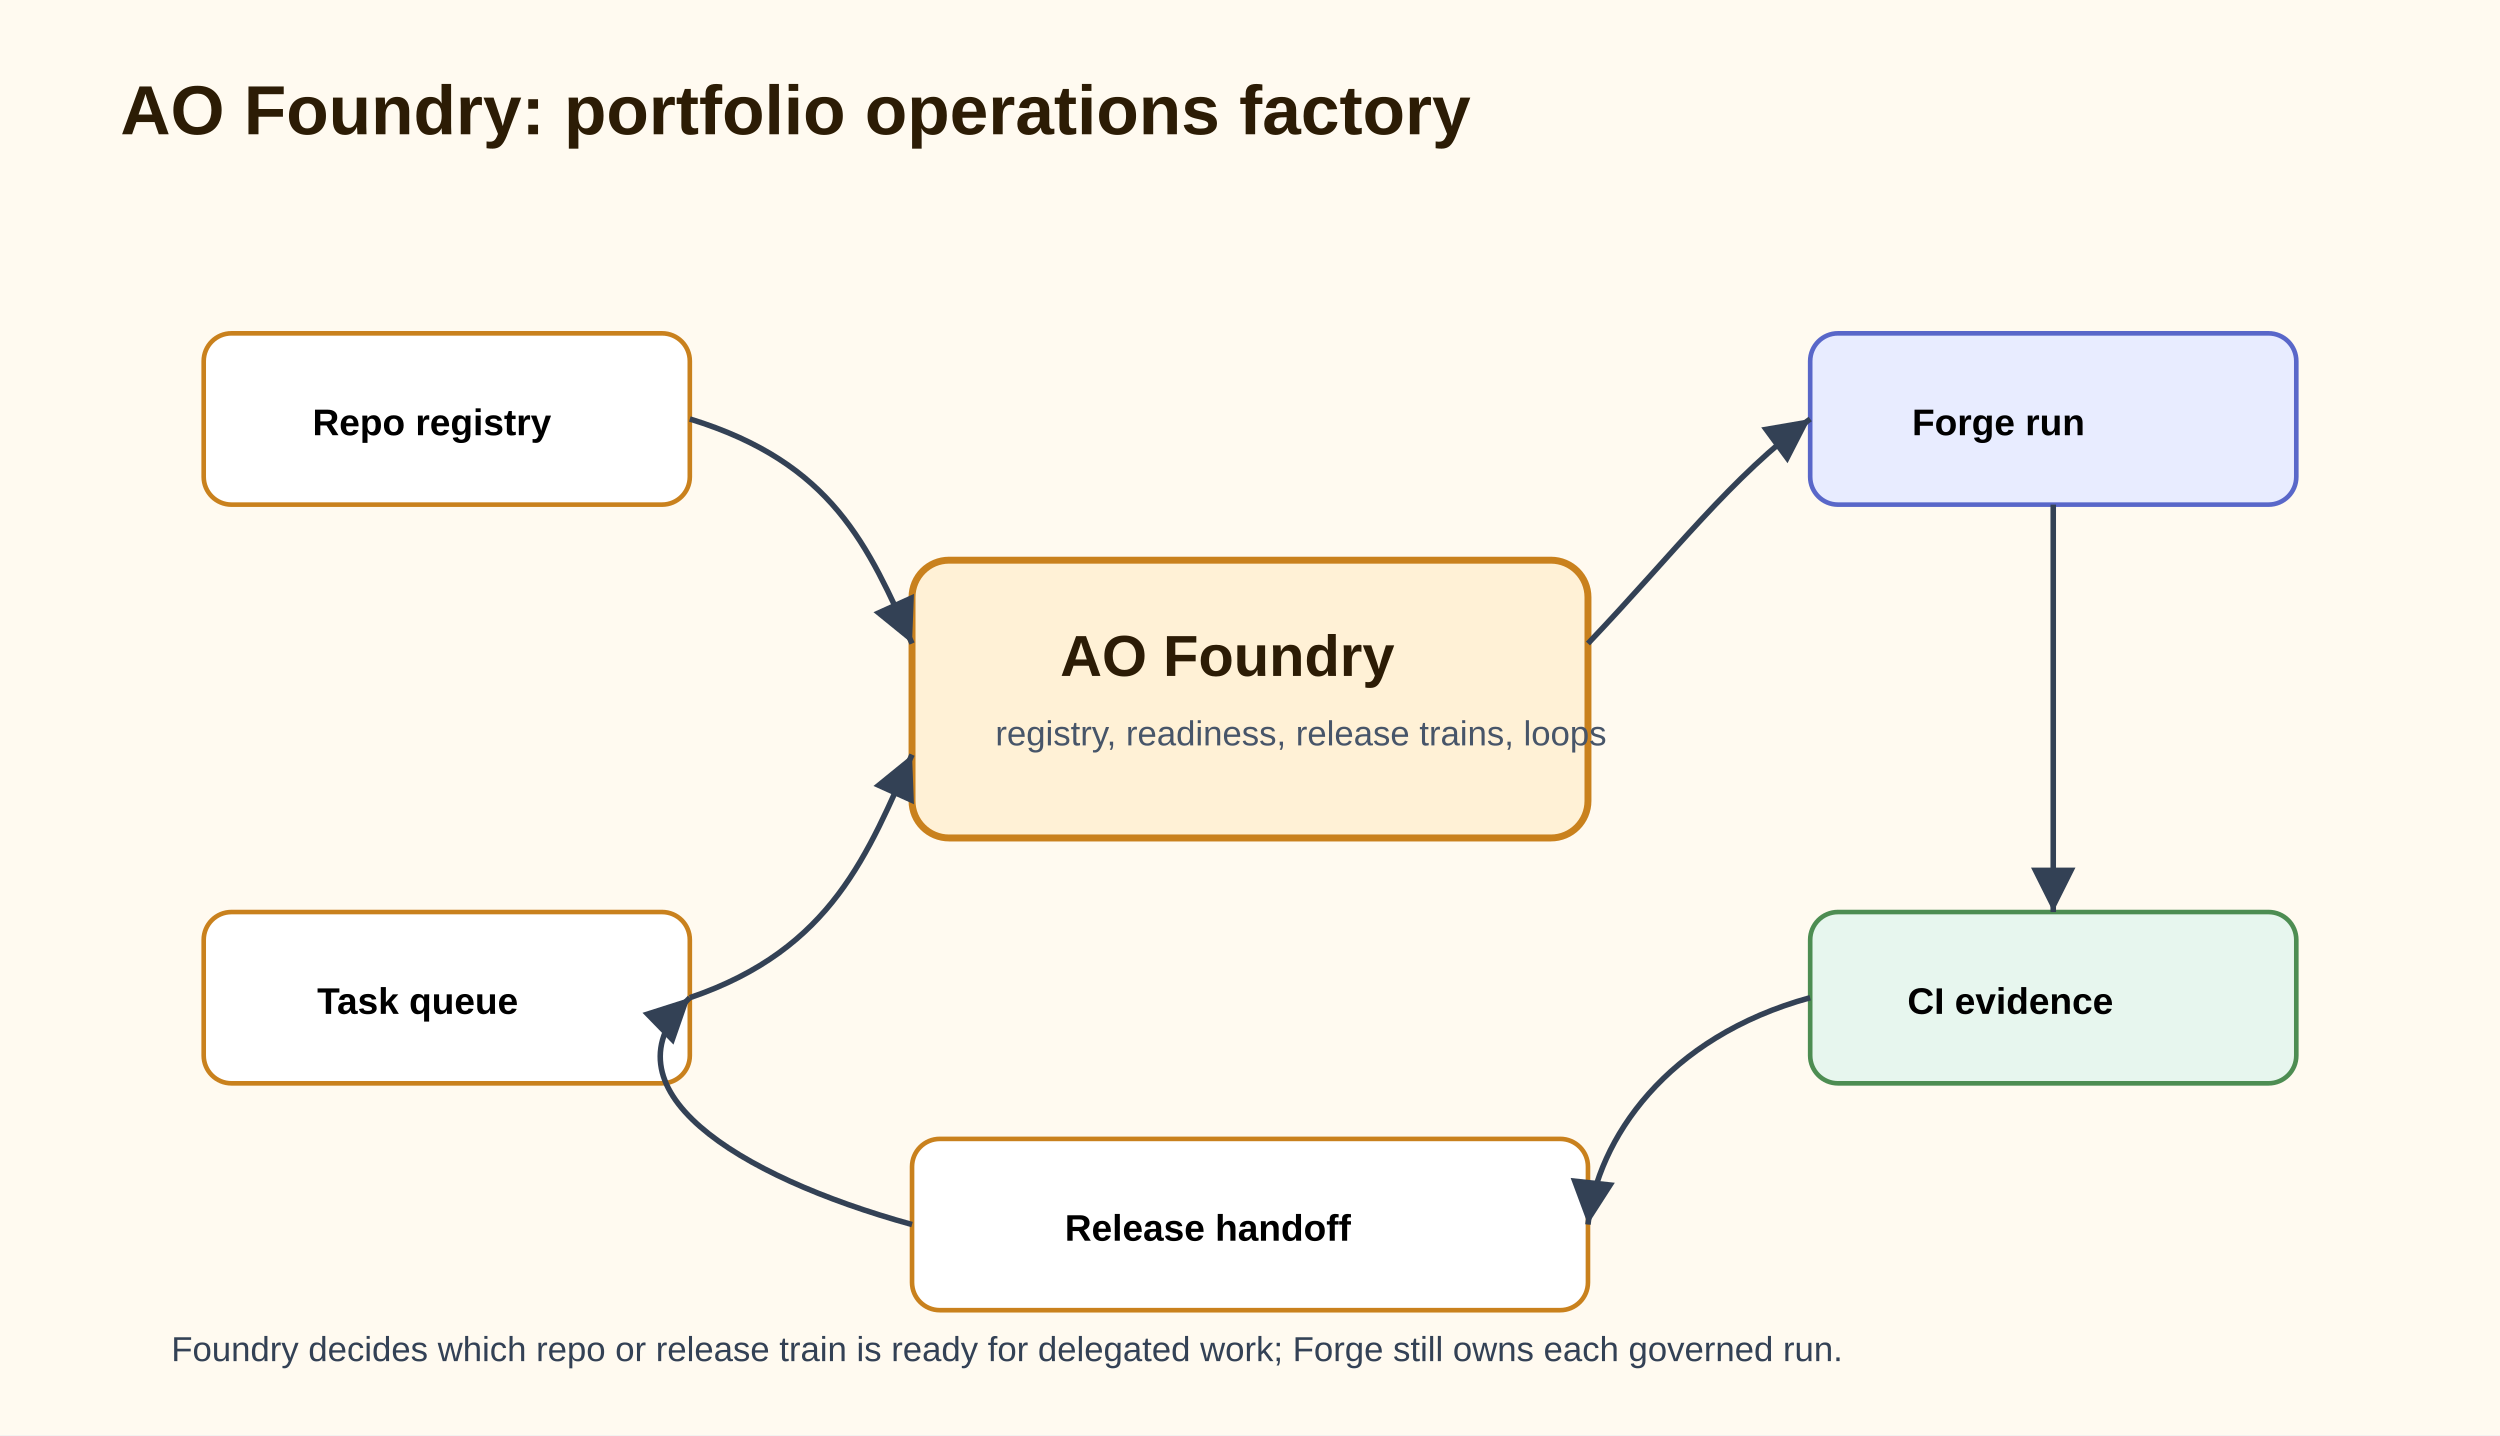
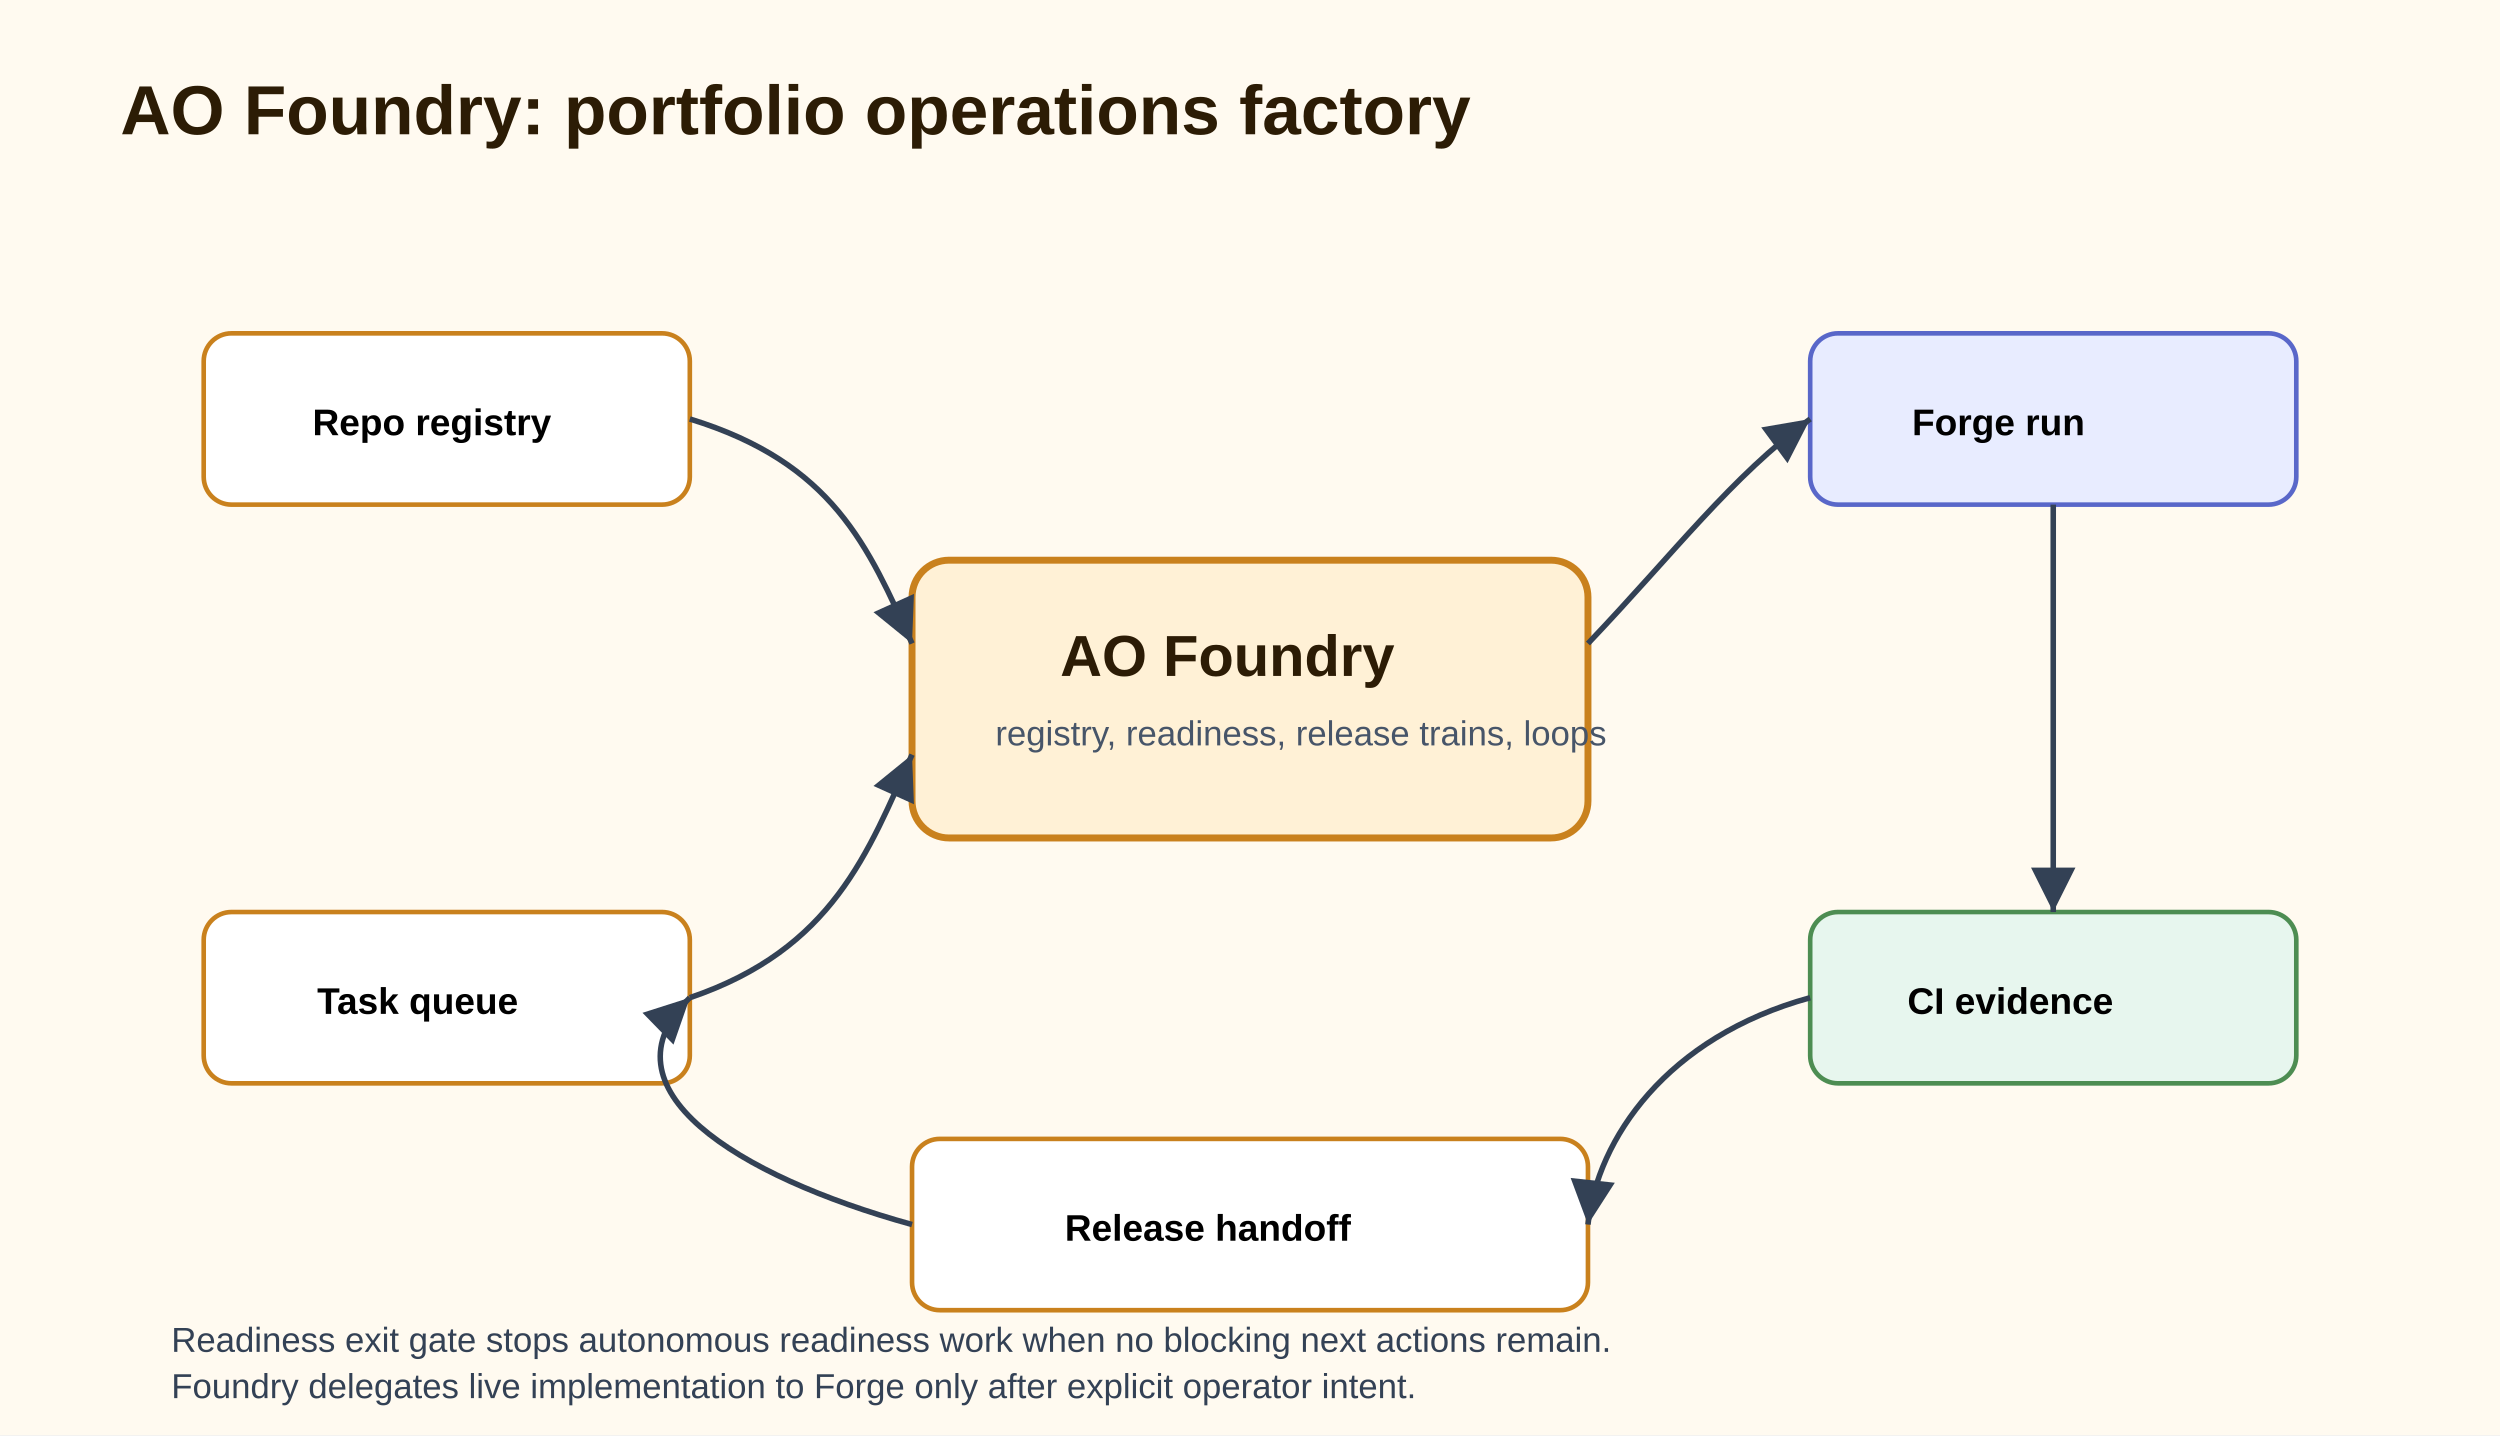
<svg xmlns="http://www.w3.org/2000/svg" width="1080" height="620" viewBox="0 0 1080 620" role="img" aria-labelledby="title desc">
  <defs>
    <marker id="arrow" markerWidth="12" markerHeight="12" refX="10" refY="6" orient="auto">
      <path d="M2,2 L10,6 L2,10 Z" fill="#334155" />
    </marker>
  </defs>
  <rect width="1080" height="620" fill="#fffaf0" />
  <text x="52" y="58" font-family="Arial" font-size="30" font-weight="700" fill="#2c1c05">AO Foundry: portfolio operations factory</text>
  <rect x="394" y="242" width="292" height="120" rx="16" fill="#fff1d6" stroke="#c9811d" stroke-width="3" />
  <text x="458" y="292" font-family="Arial" font-size="25" font-weight="700" fill="#2c1c05">AO Foundry</text>
  <text x="430" y="322" font-family="Arial" font-size="15" fill="#475569">registry, readiness, release trains, loops</text>
  <g font-family="Arial" font-size="16" font-weight="700">
    <rect x="88" y="144" width="210" height="74" rx="12" fill="#ffffff" stroke="#c9811d" stroke-width="2" />
    <text x="135" y="188">Repo registry</text>
    <rect x="88" y="394" width="210" height="74" rx="12" fill="#ffffff" stroke="#c9811d" stroke-width="2" />
    <text x="137" y="438">Task queue</text>
    <rect x="782" y="144" width="210" height="74" rx="12" fill="#e8ecff" stroke="#5967c9" stroke-width="2" />
    <text x="826" y="188">Forge run</text>
    <rect x="782" y="394" width="210" height="74" rx="12" fill="#e7f6ee" stroke="#4d8d52" stroke-width="2" />
    <text x="824" y="438">CI evidence</text>
    <rect x="394" y="492" width="292" height="74" rx="12" fill="#ffffff" stroke="#c9811d" stroke-width="2" />
    <text x="460" y="536">Release handoff</text>
  </g>
  <g stroke="#334155" stroke-width="2.4" fill="none" marker-end="url(#arrow)">
    <path d="M298 181 C360 200 375 236 394 278" />
    <path d="M298 431 C360 410 375 368 394 326" />
    <path d="M686 278 C724 238 748 206 782 181" />
    <path d="M887 218 L887 394" />
    <path d="M782 431 C720 448 690 492 686 529" />
    <path d="M394 529 C318 508 258 470 298 431" />
  </g>
-   <text x="74" y="588" font-family="Arial" font-size="15" fill="#334155">Foundry decides which repo or release train is ready for delegated work; Forge still owns each governed run.</text>
+   <text x="74" y="584" font-family="Arial" font-size="15" fill="#334155">Readiness exit gate stops autonomous readiness work when no blocking next actions remain.</text>
+   <text x="74" y="604" font-family="Arial" font-size="15" fill="#334155">Foundry delegates live implementation to Forge only after explicit operator intent.</text>
</svg>
